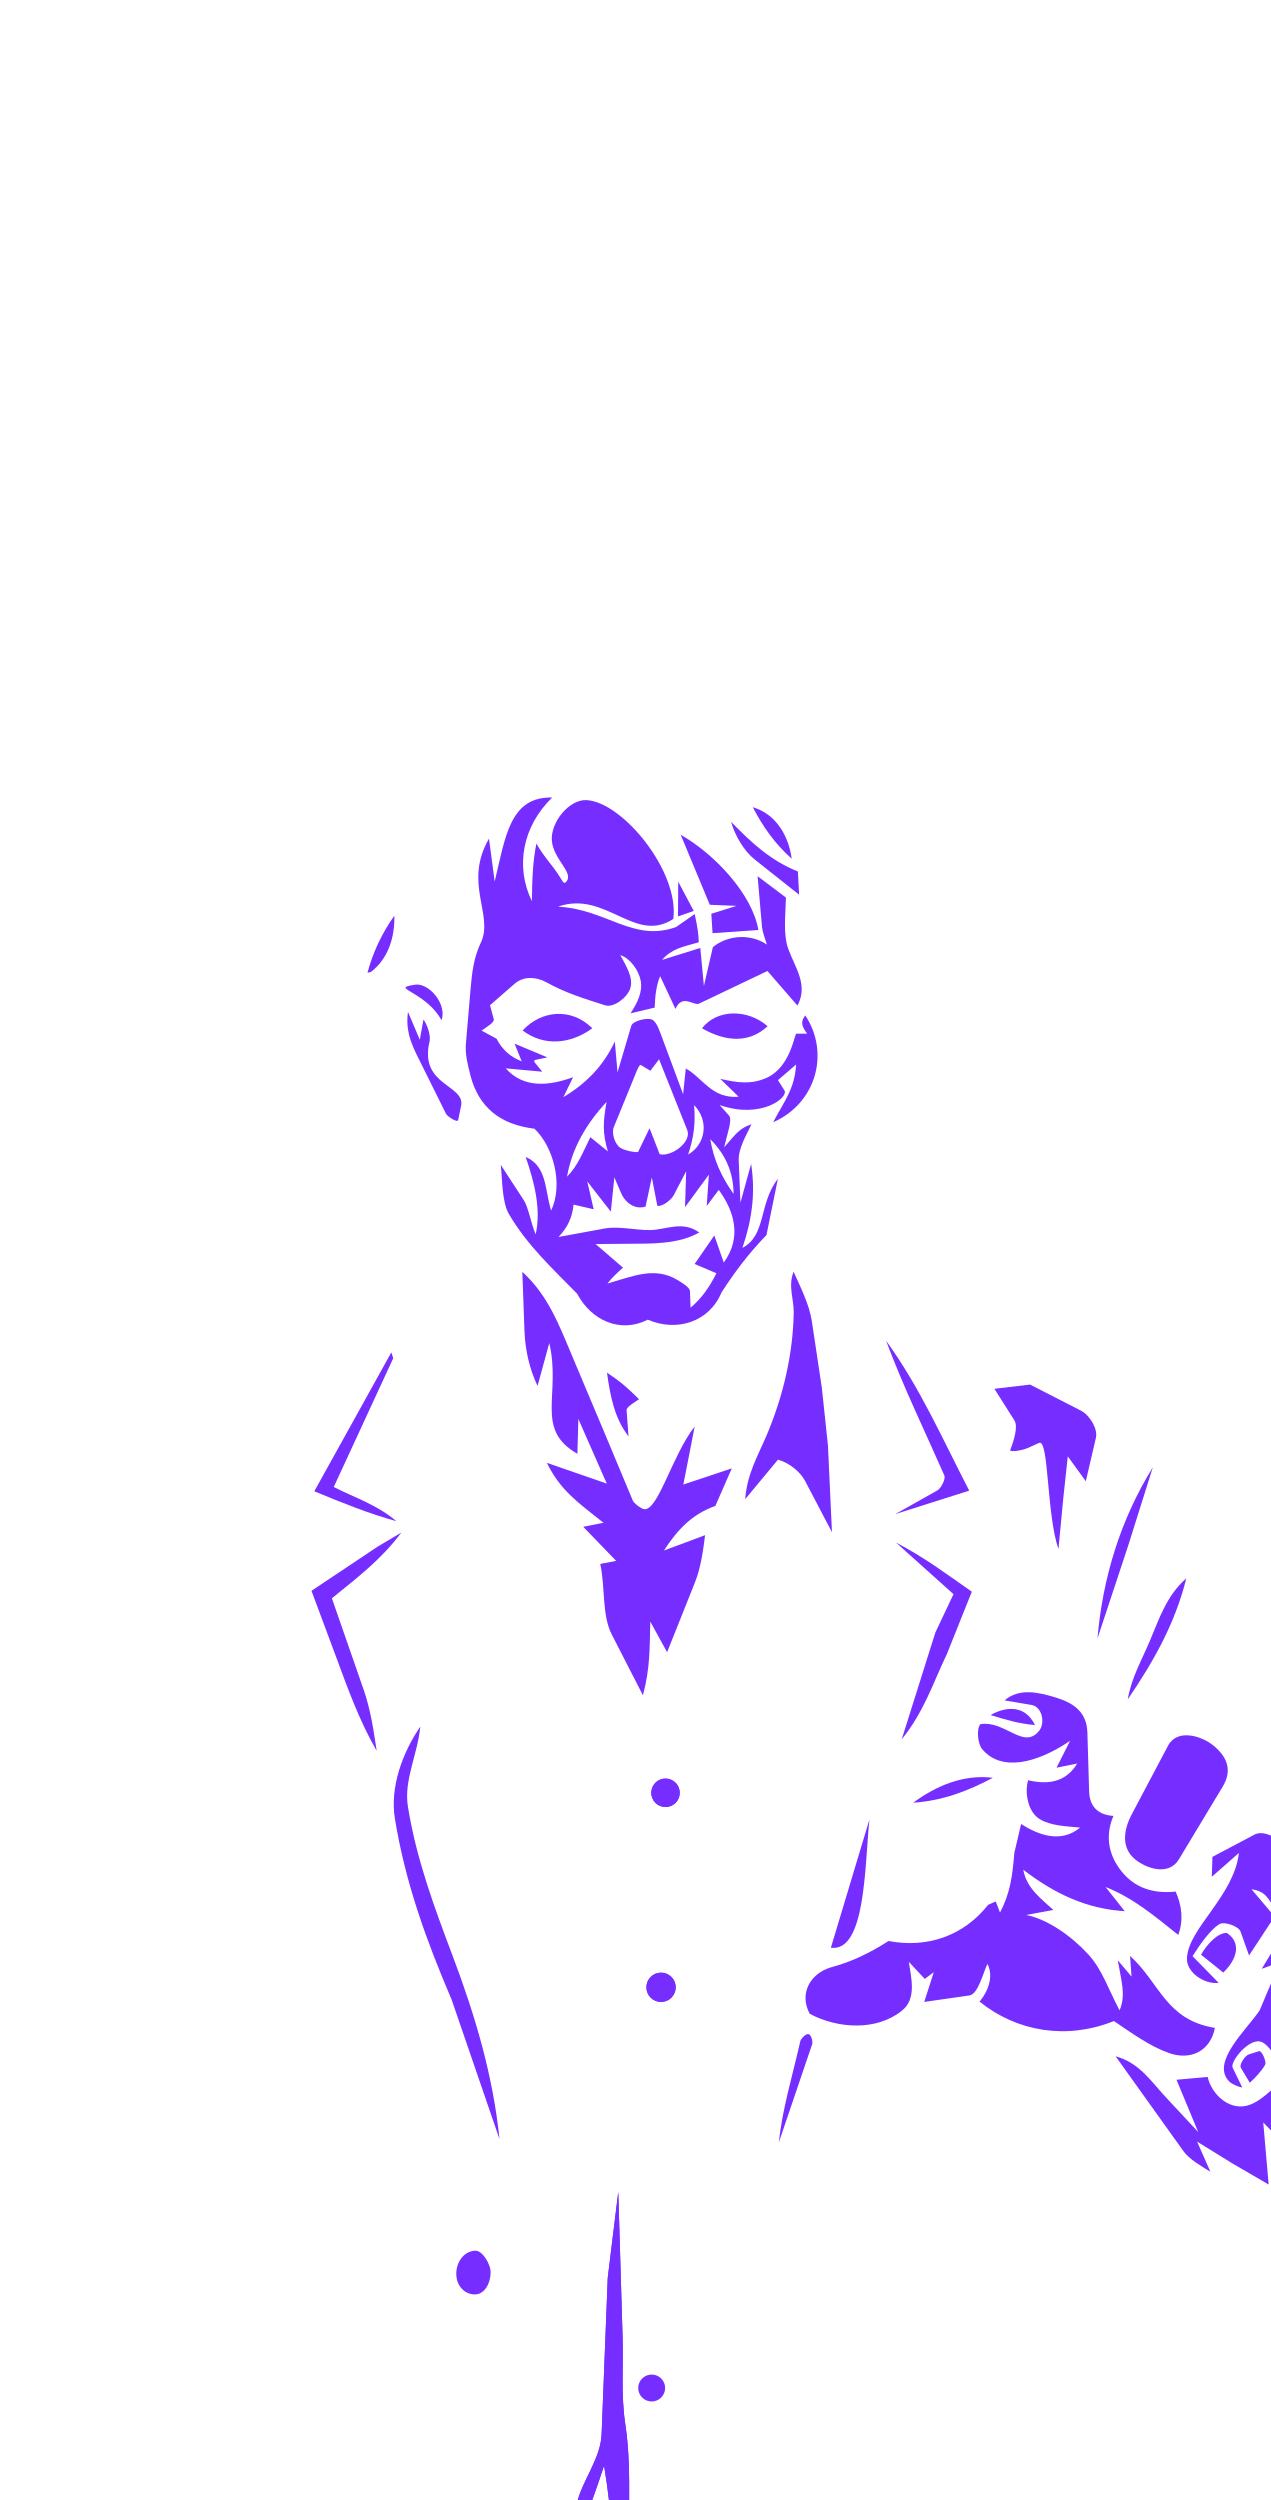
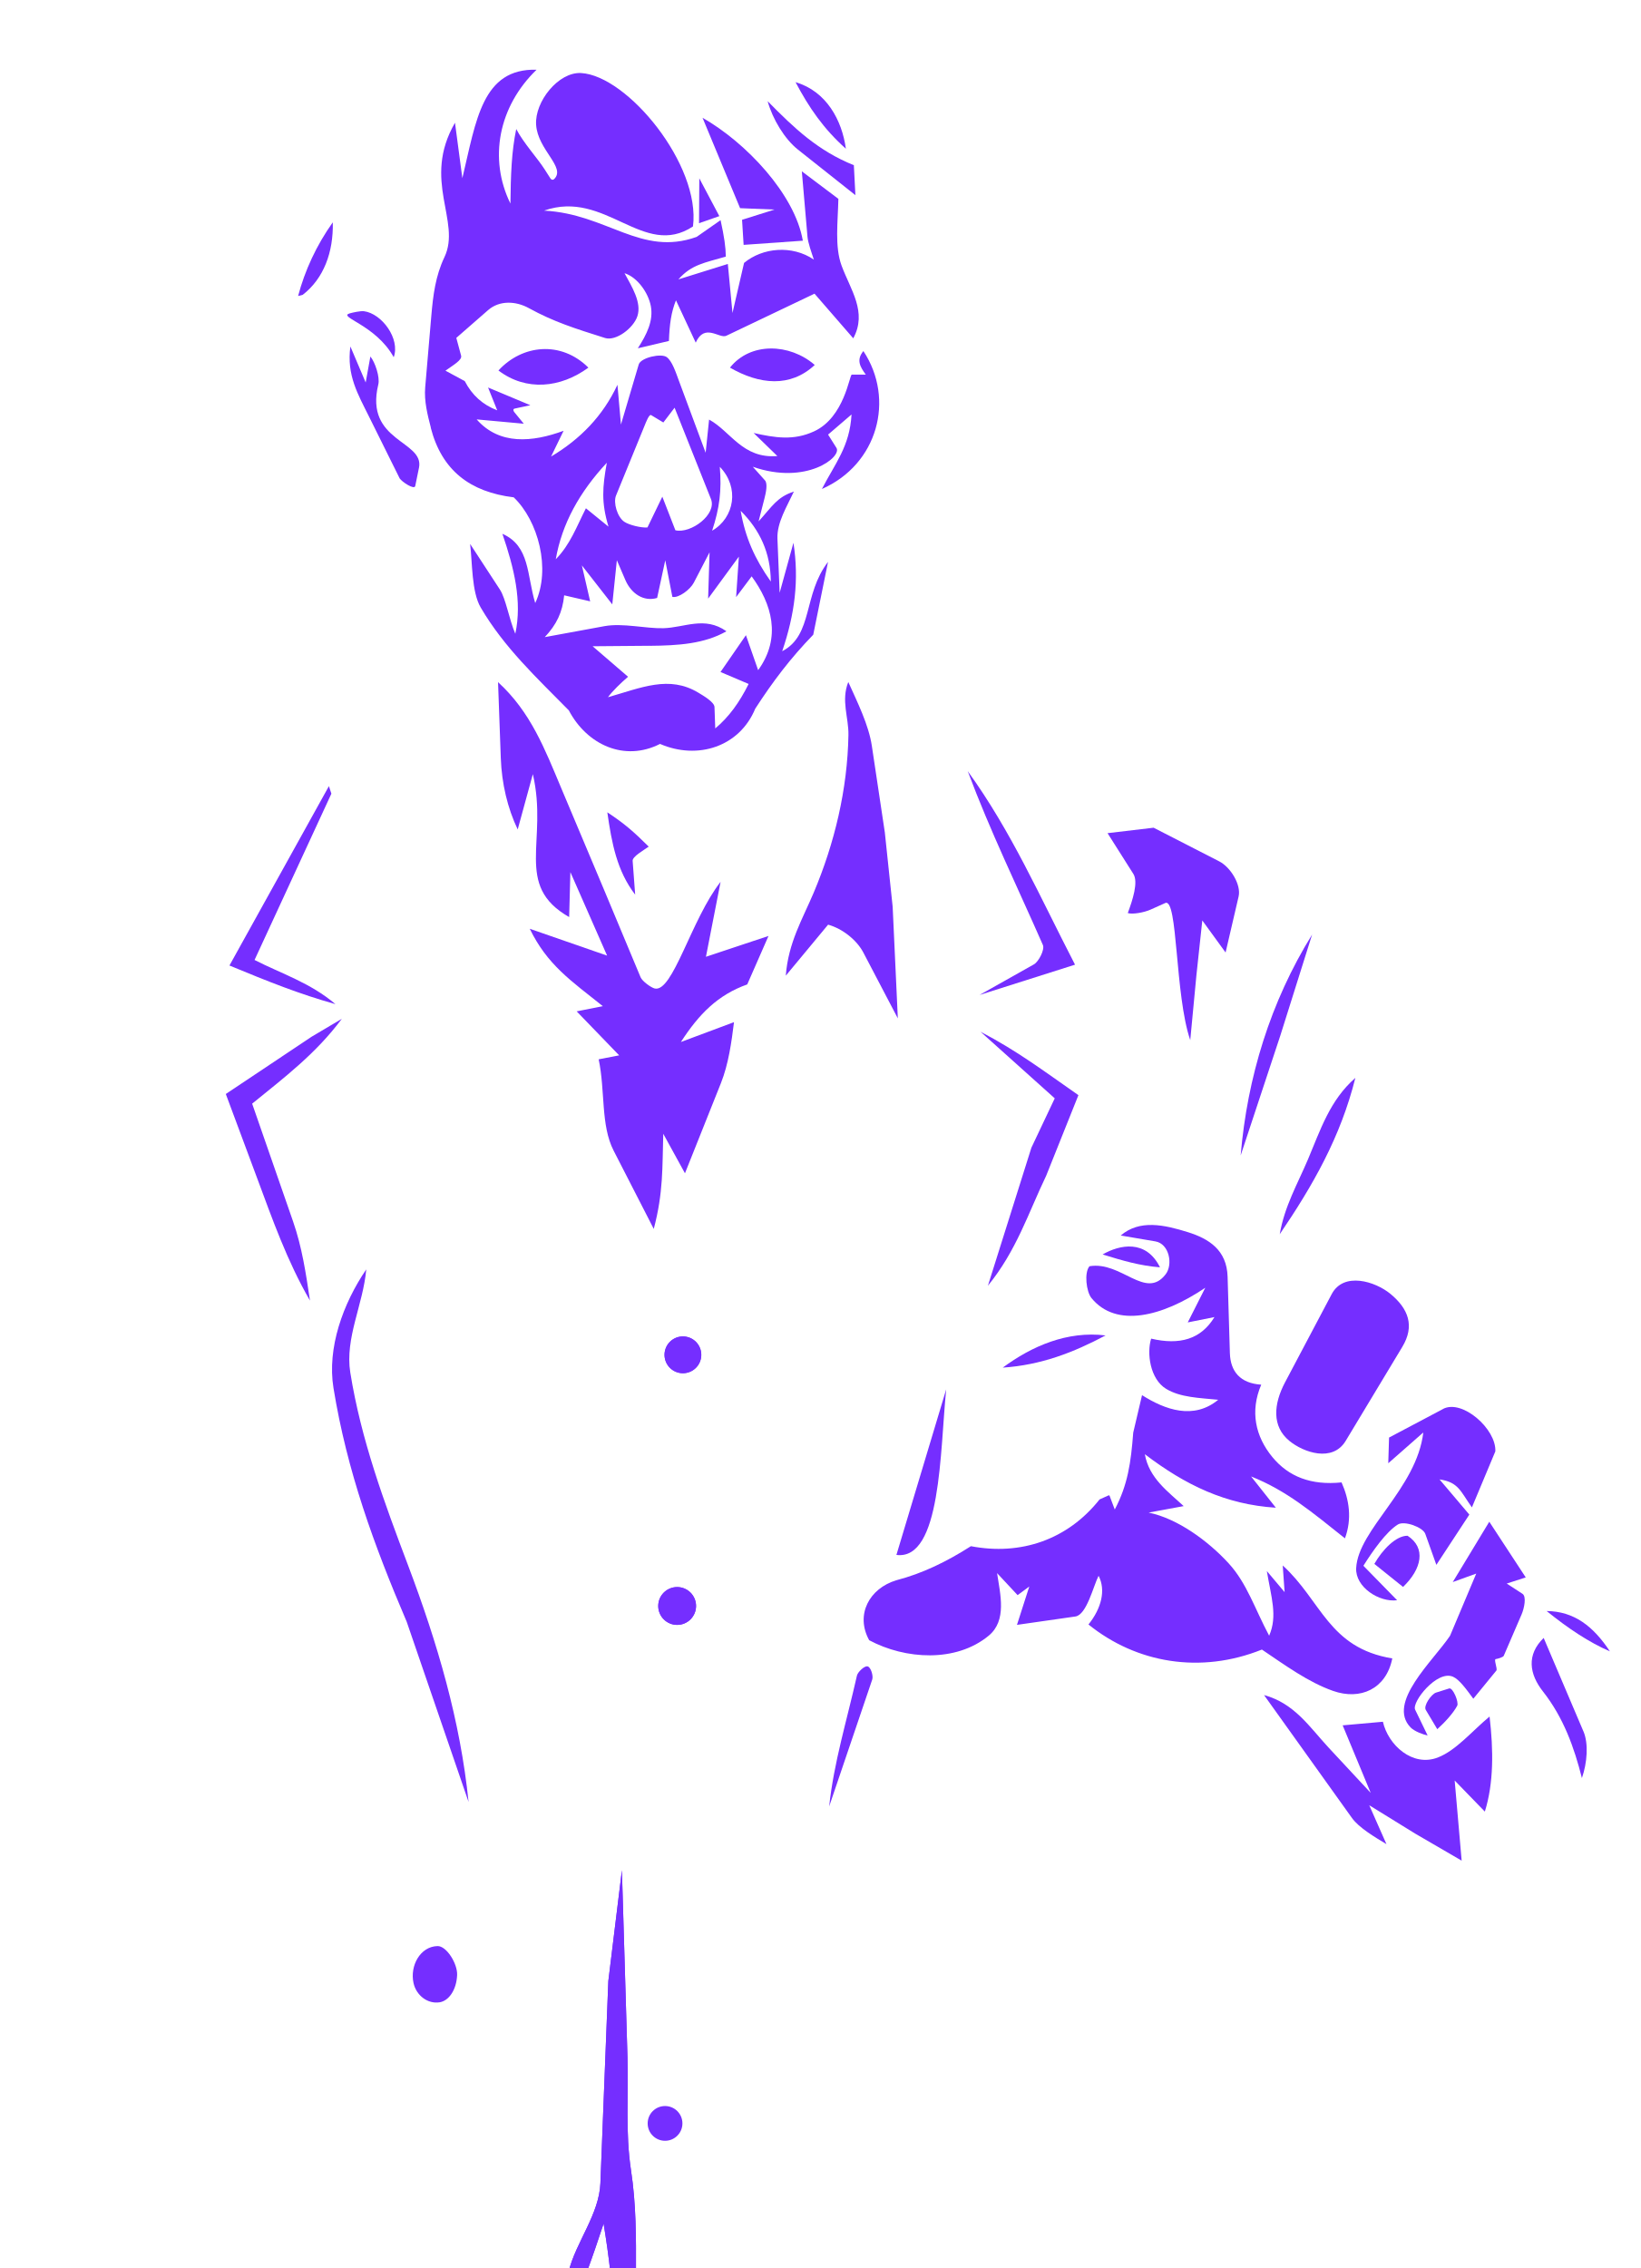
- <svg xmlns="http://www.w3.org/2000/svg" id="Layer_1" version="1.1" viewBox="0 0 683.56 1344.89">
-   <path d="M338.46,1346.33h-10.71c-.7-6.34-1.64-12.95-2.78-19.93-2.32,6.98-4.54,13.57-6.89,19.93h-.01s-7.65.01-7.65.01c2.95-12.11,12.71-23.77,13.22-36.81l3.3-84.18,5.66-46.18,2.32,77.95c.47,15.88-.93,31.29,1.46,46.99,2.17,14.21,2.14,28.17,2.08,42.22Z" fill="#752eff" />
-   <circle cx="355.61" cy="1069.08" r="7.88" fill="#752eff" />
-   <circle cx="358.02" cy="964.47" r="7.66" transform="translate(-577.12 535.65) rotate(-45)" fill="#752eff" />
-   <circle cx="350.57" cy="1284.65" r="7.24" fill="#752eff" />
-   <path d="M343.26,619.75h-.02s0,0,0,0h.02Z" fill="#752eff" />
-   <path d="M259.45,529.9l5.63-20.08,5.38-26.89c5.21,19.52,2.59,31.23-11.01,46.97Z" fill="#752eff" />
-   <path d="M302.85,610.65c-11.85-8.93-25.94-7.2-32-20.22,8.67,4.78,16.25,7.32,26.82,8.4,1.85,2.1,4.39,8.45,5.17,11.82h0Z" fill="#752eff" />
-   <path d="M321.81,513.1c-12.63-7.58-22.56-12.41-37.23-11.03,13.07-5.59,29.29-2.81,37.23,11.03Z" fill="#752eff" />
-   <path d="M312.24,682.97c-7.52-.44-13.81-6.15-11.66-14.26l11.66,14.26Z" fill="#752eff" />
-   <path d="M523.29,1045.83l15.32-15.78c-.39,6.86-6.94,15.61-15.32,15.78Z" fill="#752eff" />
-   <path d="M621.56,969.19c-6.62,3.84-10.78,10.54-13.88,17.53l22.31,15.26c5.36-9.14,8.37-14.54,8.77-22.4.39-7.5-10.56-14.24-17.2-10.39ZM627.27,995.59h0s-15.16-9.05-15.16-9.05c.53-6.65,10.06-15.44,16.97-11.57,6.93,3.89,4.37,15.22-1.81,20.62Z" fill="#752eff" />
-   <path d="M649.32,964.63l-15.11-12.05c6.69-1.2,14.33,4.52,15.11,12.05Z" fill="#752eff" />
-   <path d="M336.38,1304.11c2.17,14.21,2.14,28.17,2.08,42.22h-10.71c-.7-6.34-1.64-12.95-2.78-19.93-2.32,6.98-4.54,13.57-6.89,19.93h-.01s-7.65.01-7.65.01c2.95-12.11,12.71-23.77,13.22-36.81l3.3-84.18,5.66-46.18,2.32,77.95c.47,15.88-.93,31.29,1.46,46.99Z" fill="#752eff" />
-   <circle cx="355.61" cy="1069.08" r="7.88" fill="#752eff" />
-   <circle cx="358.02" cy="964.47" r="7.66" transform="translate(-662.91 1091.32) rotate(-76.72)" fill="#752eff" />
-   <path d="M213.25,818.35c-15.16-4.26-27.85-9.35-44.17-16.1l41.44-74.73,1.03,3.14-32.01,69.28c11.19,5.73,23.18,9.45,33.71,18.41Z" fill="#752eff" />
-   <path d="M199.59,522.84l-1.9.47c2.77-10.53,7.64-21.15,14.45-30.69.3,12.48-3.81,23.48-12.55,30.22Z" fill="#752eff" />
-   <path d="M178.54,859.81l17.07,49.13c3.7,10.66,5.32,21.45,7.02,32.91-9.56-16.54-15.59-33.75-22.23-51.59l-12.84-34.48,35.76-23.87,12.59-7.46c-10.83,14.51-23.62,24.18-37.37,35.36Z" fill="#752eff" />
-   <path d="M219.18,530.56c1.17-.34,4.52-1.09,5.96-.9,7.43.99,15.15,11.43,12.39,19.17-7.49-13.57-23.52-16.75-18.35-18.27Z" fill="#752eff" />
-   <path d="M248.04,594.91h0l-1.55,7.57c-.35,1.72-5.49-1.68-6.48-3.16l-12.66-25.52c-4.77-9.62-9.5-17.49-7.88-29.45l6.37,15,1.96-10.83c1.97,2.4,4.04,8.61,3.3,11.66-5.84,23.97,19.29,23.29,16.95,34.73Z" fill="#752eff" />
-   <path d="M263.94,1222.83c-.27,6.34-3.53,10.72-7.21,11.35h0c-5.03.84-9.83-2.84-10.96-8.03-1.57-7.23,2.83-15.21,10-15.38,3.75-.09,8.38,7.35,8.17,12.06Z" fill="#752eff" />
-   <path d="M243.51,1052.17c12.29,32.53,21.74,64.71,25.2,98.57l-25.77-75.06c-13.67-32.01-24.89-62.79-30.52-97.45-2.7-16.64,3.96-35.15,13.66-49.38-1.27,14.61-8.95,28.66-6.65,42.98,4.51,28.08,14.1,53.92,24.08,80.34Z" fill="#752eff" />
-   <path d="M318.63,553.16c-11.58,8.5-25.94,9.96-37.47,1.19,9.89-10.79,26.07-12.52,37.47-1.19Z" fill="#752eff" />
-   <path d="M337.07,758.63l1.05,14.08h-.01c-7.56-9.86-9.74-21.32-11.59-34.28,7.11,4.68,10.83,7.92,17.25,14.29-2.05,1.47-6.83,4.14-6.7,5.91Z" fill="#752eff" />
-   <polygon points="373.19 490.04 364.73 492.99 364.85 474.3 373.19 490.04" fill="#752eff" />
-   <path d="M367.61,798.61l26.07-8.68-8.86,20.2h-.01c-12.22,4.35-20.1,12.32-27.63,23.98l22.12-8.26c-1.02,8.26-2.29,17.48-5.43,25.36l-15,37.6-9.04-16.46c-.43,14.13.07,24.37-3.96,39.64l-16.72-32.61c-5.45-10.62-3.44-24.93-6.24-38.05l8.55-1.65-17.71-18.33,10.9-2.16c-13.39-10.71-23.1-17.17-30.45-32.25l32.23,11.19-15.3-34.79-.51,18.73c-23.26-13.26-8.62-31.66-15.13-59.55l-6.31,23.04c-4.22-8.82-6.66-19.12-7.04-29.63l-1.15-31.73c13.68,12.49,19.52,27.97,26.41,44.34l17.81,42.29,15.18,36.33c.68,1.62,4.27,4.25,5.83,4.65,7.57,1.91,15.24-28.82,27.49-44.41l-6.1,31.21Z" fill="#752eff" />
-   <path d="M412.94,552.05c-10.17,9.51-23.01,8.2-35.32,1.11,8.52-10.73,24.9-10.16,35.32-1.11Z" fill="#752eff" />
-   <path d="M381.84,486.73l-15.65-37.66c18.13,10.31,38.48,31.88,41.79,51.21h0s-24.67,1.74-24.67,1.74l-.65-10.45,13.52-4.26-14.34-.58Z" fill="#752eff" />
-   <path d="M404.95,434.24c12.91,3.78,19.36,15.93,20.96,27.72-9.3-8.29-15.38-17.15-20.96-27.72Z" fill="#752eff" />
-   <path d="M393.32,442.15c11.2,11.41,21.1,20.72,35.92,26.68h0s.64,12.48.64,12.48l-23.98-19.02c-5.48-4.35-10.54-12.68-12.58-20.14Z" fill="#752eff" />
-   <path d="M415.93,603.72c23.25-10.22,30.57-37.37,17.28-57.46-3.09,3.74-1.33,6.61,1.01,9.82h-5.84c-.97,0-3.02,17.75-15.67,23.61-8.62,3.99-16.34,2.68-25.23.7l9.88,9.61c-14.53,1.18-19.44-10.32-28.44-15.2l-1.43,13.82-11.07-29.79c-1.43-3.87-2.86-8.31-5.12-10.03-2.26-1.72-10.84.16-11.7,3.06l-7.4,25.02-1.46-16.57c-6.04,12.97-15.48,22.65-27.65,29.89l5.21-10.73c-13.02,4.8-26.73,6.04-36.22-4.74l19.64,1.8-3.98-4.86c-.43-.53-.57-1.29.15-1.44l6.56-1.41-17.62-7.38,3.82,9.51c-6.03-2.31-10.47-6.27-13.53-12.17l-8.04-4.35c3.47-2.47,7.01-4.46,6.52-6.26l-2-7.4,13.25-11.57c4.75-4.15,11.59-3.8,16.97-.83,10.39,5.73,19.35,8.52,31.73,12.44,4.53,1.43,11.83-4.06,13.49-9.06,1.88-5.66-2.24-12.21-5.35-17.93,5.41,1.71,9.89,8.18,10.94,13.61,1.2,6.18-1.69,11.91-5.4,17.67l12.96-3.05c.24-7.01.96-12.03,2.93-16.93l8.24,17.63c3.71-8.34,9.87-1.5,12.72-2.86l36.77-17.54,16.14,18.6c5.95-10.95-1.15-20.19-4.87-30.3-2.91-7.93-1.54-18.07-1.33-27.81l-15.23-11.47,2.36,27.29c.21,2.46,1.71,6.65,2.65,9.49-9.05-6.15-21.35-5.03-29.08,1.39l-4.82,20.86-1.94-20.43-20.6,6.43c5.46-6.18,10.84-6.89,19.76-9.49-.03-3.94-.66-8.22-2.18-15.19l-9.97,6.97c-23.23,8.35-37.24-9.58-63.57-10.94,25.56-9.02,41.34,20.26,62.04,6.59,3.29-25.59-27.26-62.81-46.62-63.91-9.41-.53-19.35,11.89-18.74,21.52.67,10.57,12.59,17.78,7.5,22.67-.46.45-1.12.35-1.51-.25l-2.48-3.88c-2.94-4.61-8.79-10.95-11.79-16.73-1.96,9.43-2.29,19.13-2.42,31.05-9.17-18.68-4.97-40.43,10.9-55.77-22.69-.59-25.15,21.03-30.93,45.19l-3.07-23.1c-13.9,24.08,2.73,41.02-4.39,55.99-3.74,7.86-4.73,15.82-5.47,24.43l-2.55,29.8c-.5,5.81,1,11.58,2.37,16.88h-.05c4.59,17.73,16.34,26.75,34.56,28.97,10.17,9.69,15.63,29.87,8.96,44.04-3.52-11.56-2.13-23.78-13.68-28.85,4.86,14.22,8.31,28.11,5.38,41.65-2.62-6.16-3.94-14.64-6.42-18.43l-12.4-18.99c.95,7.77.58,19.95,4.4,26.47,9.78,16.71,23.42,29.33,36.72,42.87,7.56,14.33,23.17,21.52,38,13.97,15.73,6.81,33.15,1.14,39.67-14.68,7.34-11.32,14.64-20.99,24.17-30.82l6.16-30.34c-10.49,13.62-6.12,30.47-19.1,37.22,5.27-15.49,7.08-29.66,4.69-45.18l-5.75,20.84-.92-22.56c-.27-6.7,4-13.45,6.85-19.62-7.06,2.33-8.97,6.12-14.7,12.43l2.45-9.59c.6-2.33,1.42-6.13.2-7.5l-5.07-5.67c22.29,7.8,37.23-4.1,34.86-7.86l-3.49-5.54,9.77-8.39c-.72,13.34-6.89,20.44-12.34,31.05ZM373.39,594.48c8.29,8.56,6.14,21.21-3.2,26.62,3.11-9.49,4.01-16.71,3.2-26.62ZM330.15,606.44l11.93-29.18c.44-1.08,1.86-4.82,2.67-4.33l5.11,3.08,4.69-6.15,15.15,38.04c2.55,6.4-8.38,14.54-14.82,13.02l-5.44-13.99-6.2,12.82c-2.59.22-7.63-1.01-9.66-2.38-2.92-1.98-4.65-7.96-3.43-10.93ZM326.31,592.79c-1.83,10.21-2.35,16.5.7,26.62l-9.41-7.65c-3.92,7.7-6.49,15.05-12.56,21.24,2.56-14.76,9.86-27.95,21.27-40.21ZM389.36,679.2l-5.09-14.57-10.59,15.34,11.72,4.98c-3.94,7.85-8.21,13.75-13.91,18.53l-.32-8.93c-.07-2.07-4.72-4.76-6.73-5.97-12.19-7.35-23.72-2.07-37.66,1.9,1.89-2.56,5.34-5.92,8.38-8.53l-14.76-12.71,23.74-.2v.02c12.06-.1,22.9-.85,32.01-6.06-9.07-6.43-17.46-1.52-26.26-1.28-7.34.2-16.95-2.25-24.57-.85l-24.86,4.57c4.94-5.26,7.39-10.39,8.08-17.42l10.83,2.51-3.45-14.97,12.67,16.24,1.9-18.41,3.53,8.22c2.45,5.7,7.63,9.18,13.25,7.51l3.39-15.7,2.96,15.25c2.62.59,7.45-3.06,8.93-5.91l6.57-12.65-.6,19.29,12.81-17.5-1.15,16.87,6.48-8.65c8.27,11.3,12.63,25.35,2.7,39.08ZM394.64,642.28c-6.71-9.46-10.68-18.45-12.56-29.46,8.05,8.02,12.45,17.55,12.56,29.46Z" fill="#752eff" />
-   <path d="M436.9,1099.72l-17.95,52.89c1.97-18.38,7.28-35.47,11.58-54.55.31-1.38,3-4.06,4.38-3.83,1.37.23,2.52,3.93,1.99,5.49Z" fill="#752eff" />
-   <path d="M418.51,785.23l-17.63,21.25c1.05-13.8,6.94-23.49,11.64-34.61,8.68-20.55,14.07-43.06,14.46-65.65.13-7.42-3.15-14.31-.06-22.09,3.75,8.34,8.49,17.82,9.81,26.59l5.41,36.06,3.27,31.01,2.15,46.48-14.36-27.41c-2.73-5.21-8.64-9.94-14.69-11.63Z" fill="#752eff" />
-   <path d="M446.97,1047.81l20.74-68.98c-2.59,25.65-2.06,71.35-20.74,68.98Z" fill="#752eff" />
-   <path d="M508,793.7c-10.55-24.05-21.93-47.32-31.32-72.43,18.23,25.18,29.94,52.05,44.71,80.63h0s-39.78,12.62-39.78,12.62l22.67-12.76c1.91-1.07,4.58-6.1,3.72-8.06Z" fill="#752eff" />
-   <path d="M482,829.83c15.35,8.02,25.95,16.08,40.8,26.43l-13.44,33.59c-7.47,15.59-12.35,31.17-24.27,45.81l18.12-57.51,9.73-20.56-30.94-27.76Z" fill="#752eff" />
-   <path d="M491.27,969.78c12.13-8.96,26.83-15.37,42.85-13.42-13.38,7.12-26.9,12.35-42.85,13.42Z" fill="#752eff" />
-   <path d="M556.79,927.99c-8.39-.67-15.4-2.74-23.91-5.36,7.04-4.06,18.07-6.43,23.91,5.36Z" fill="#752eff" />
-   <path d="M545.69,764.08l-10.75-16.97,19.2-2.27,27.33,14.02c4.74,2.43,9.21,9.75,8.08,14.62l-5.43,23.35-9.7-13.35-2.44,22.69-2.58,27.16c-6.45-18.71-5.12-59.49-10.42-57.11l-6.12,2.74c-2.69,1.21-7.53,2.08-9.49,1.44,2.02-5.44,4.47-12.93,2.32-16.32Z" fill="#752eff" />
-   <path d="M606.95,831.37l-16.55,50.02c2.77-32.57,12.41-64.02,29.77-92.03l-13.22,42.01Z" fill="#752eff" />
-   <path d="M618.49,882.91c5.16-12.19,9.06-24.54,19.7-33.85-6.19,24.79-17.8,44.96-31.51,65.14,2.01-11.71,7.4-20.87,11.81-31.29Z" fill="#752eff" />
-   <path d="M628.89,1104.46c-10.3-3.63-19.77-10.56-29.64-17.22-25.58,10.27-52.29,5.67-72.26-10.45,5.41-6.72,7.31-14.34,4.21-20.29-2.21,4.38-4.97,16.29-9.66,16.96l-24.34,3.49,5.13-15.98-4.86,3.59-8.56-9.17c1.35,8.91,4.16,19.74-3.48,26.06-13.66,11.3-34.81,9.91-49.8,1.9-5.88-10.63.06-21.61,11.32-24.99,10.97-2.87,20.88-7.7,31.06-14.19,20.76,4,40.35-2.72,53.6-19.48l3.56-1.6c.57-.26.55-.09.8.56l1.98,5.24c5.43-10.32,6.73-19.51,7.69-32.04l3.67-15.6c9.61,6.08,21.47,10.39,31.74,1.92-7.8-.78-15.79-.94-21.72-4.56-6.7-4.08-8.12-14.88-6.22-20.91,11.84,2.77,20.72.33,26.38-8.99l-11.13,2.23,7.3-14.44c-18.04,12.17-37.17,16.82-47.41,4.31-2.17-2.65-3.12-10.61-.84-13.27,13.3-2.24,23.39,14.23,31.74,3.35,3.15-4.11,1.49-12.72-4.27-13.7l-14.45-2.46c7.85-6.73,18.07-4.48,27.95-1.4,8.92,2.78,16.25,7.53,16.58,18.57l.95,31.85c.23,7.6,4.28,12.56,13.06,13.13-4.76,11.17-2.4,21.58,4.62,30.13,6.75,8.22,16.17,11.88,28.85,10.59,3.21,7.22,4.42,15.17,1.41,23.3-13.65-10.86-24.3-19.9-39.1-25.78l10.31,13.02c-20.83-1.31-37.68-9.41-54.58-22.29,1.76,10.07,9.82,15.68,16.18,21.62l-14.6,2.7c12.06,2.48,24.82,11.83,33.38,21.19,7.57,8.28,10.79,18.74,16.83,30.1,3.6-8.21.84-16.07-.96-26.93l7.4,8.78-.78-11.11c16.19,14.73,19.06,34.34,45.65,38.73-2.57,12.82-13.38,17.52-24.69,13.53Z" fill="#752eff" />
-   <path d="M652.8,939.05c7.59,6.26,10.16,13.43,4.97,22.05l-23.6,39.18c-5.48,9.09-17.6,4.83-23.46.03-7.39-6.04-6.61-15.36-1.81-24.42l19.43-36.73c5-9.45,18.16-5.31,24.47-.11Z" fill="#752eff" />
-   <path d="M659.94,1039.82c7.78,5.04,5.96,13.81-1.88,21.33l-11.96-9.6c3.31-5.85,8.99-11.77,13.84-11.73Z" fill="#752eff" />
-   <path d="M672.32,1120.41l-4.79-8.03c-1.05-1.75,2.34-6.6,4.27-7.21l5.48-1.73c1.53-.48,4.13,5.74,3.34,7.22-1.68,3.13-5.1,6.86-8.3,9.75Z" fill="#752eff" />
-   <path d="M692.14,1154.76v-.02l.02.02h-.02Z" fill="#752eff" />
-   <path d="M692.14,1154.74l-12.57-12.95,2.91,33.39-19.42-11.3-19.08-11.78,7.16,16.2c-4.71-2.84-11.46-6.83-14.35-10.87l-36.65-51.24c12.78,3.5,18.95,13.35,26.96,21.96l17.49,18.8-11.69-28.14,16.77-1.5c2.21,9.78,12.4,18.95,22.87,14.9,7.67-2.97,14.22-10.98,21.57-17.07,1.64,14.02,1.75,27.71-1.97,39.6Z" fill="#752eff" />
-   <path d="M674.71,987.02l-.02-.02c8.03-4.25,22.31,8.42,21.82,17.68l-9.76,23.33c-4.74-6.63-5.52-10.51-13.49-11.66l12.42,14.66-13.74,20.94-4.61-12.91c-.99-2.78-8.74-5.61-11.46-3.89-4.93,3.12-10.44,11.01-14.33,17.18l14.05,14.36c-7.46.96-17.47-5.45-17.06-13.4.83-16.08,25.21-33.15,27.97-56.5l-14.6,12.83.33-10.71,22.48-11.89Z" fill="#752eff" />
-   <path d="M693.99,1033.98l15.18,23.18v.02s-7.91,2.56-7.91,2.56l6.56,4.27c1.76,1.15.71,6.1-.36,8.57l-7.44,17.25c-.27.63-2.65,1.29-3.34,1.37-.92.1.83,4.09.25,4.8l-9.59,11.72c-3.11-4.21-5.84-8-8.46-9.16-6.63-2.94-17.31,10.57-15.78,13.73l5.2,10.73c-1.8-.33-5.54-1.71-7.11-3.35-9.96-10.32,9.35-27.63,16.45-38.18l10.92-25.91-9.79,3.54,15.22-25.14Z" fill="#752eff" />
-   <path d="M744.24,1087.99c-8.57-3.71-17.34-9.51-26.36-16.81,11.37.13,19.4,6.24,26.36,16.81Z" fill="#752eff" />
-   <path d="M733.22,1121.31c2.18,5.12,1.57,13.11-.64,19.47-3.19-12.7-7.66-25.2-16.21-36.06-5.72-7.27-6.95-15.29.28-22.33h0s16.56,38.92,16.56,38.92Z" fill="#752eff" />
+ <svg xmlns="http://www.w3.org/2000/svg" id="Layer_1" version="1.1" viewBox="0 0 683.56 944.89">
+   <path d="M264.98,946.33h-10.71c-.7-6.34-1.64-12.95-2.78-19.93-2.32,6.98-4.54,13.57-6.89,19.93h-7.66c2.95-12.1,12.71-23.76,13.22-36.8l3.3-84.18,5.66-46.18,2.32,77.95c.47,15.88-.93,31.29,1.46,46.99,2.17,14.21,2.14,28.17,2.08,42.22h0Z" fill="#752eff" />
+   <circle cx="282.13" cy="669.08" r="7.88" fill="#752eff" />
+   <circle cx="284.54" cy="564.47" r="7.66" transform="translate(-315.8 366.53) rotate(-45)" fill="#752eff" />
+   <circle cx="277.09" cy="884.65" r="7.24" fill="#752eff" />
+   <path d="M269.78,219.75h-.02.02Z" fill="#752eff" />
+   <path d="M185.97,129.9l5.63-20.08,5.38-26.89c5.21,19.52,2.59,31.23-11.01,46.97Z" fill="#752eff" />
+   <path d="M229.37,210.65c-11.85-8.93-25.94-7.2-32-20.22,8.67,4.78,16.25,7.32,26.82,8.4,1.85,2.1,4.39,8.45,5.17,11.82h0Z" fill="#752eff" />
+   <path d="M248.33,113.1c-12.63-7.58-22.56-12.41-37.23-11.03,13.07-5.59,29.29-2.81,37.23,11.03Z" fill="#752eff" />
+   <path d="M238.76,282.97c-7.52-.44-13.81-6.15-11.66-14.26l11.66,14.26Z" fill="#752eff" />
+   <path d="M449.81,645.83l15.32-15.78c-.39,6.86-6.94,15.61-15.32,15.78Z" fill="#752eff" />
+   <path d="M548.08,569.19c-6.62,3.84-10.78,10.54-13.88,17.53l22.31,15.26c5.36-9.14,8.37-14.54,8.77-22.4.39-7.5-10.56-14.24-17.2-10.39ZM553.79,595.59h0l-15.16-9.05c.53-6.65,10.06-15.44,16.97-11.57,6.93,3.89,4.37,15.22-1.81,20.62Z" fill="#752eff" />
+   <path d="M575.84,564.63l-15.11-12.05c6.69-1.2,14.33,4.52,15.11,12.05Z" fill="#752eff" />
+   <path d="M262.9,904.11c2.17,14.21,2.14,28.17,2.08,42.22h-10.71c-.7-6.34-1.64-12.95-2.78-19.93-2.32,6.98-4.54,13.57-6.89,19.93h-7.66c2.95-12.1,12.71-23.76,13.22-36.8l3.3-84.18,5.66-46.18,2.32,77.95c.47,15.88-.93,31.29,1.46,46.99h0Z" fill="#752eff" />
+   <circle cx="282.13" cy="669.08" r="7.88" fill="#752eff" />
+   <circle cx="284.53" cy="564.42" r="7.66" transform="translate(-330.16 711.69) rotate(-76.72)" fill="#752eff" />
+   <path d="M139.77,418.35c-15.16-4.26-27.85-9.35-44.17-16.1l41.44-74.73,1.03,3.14-32.01,69.28c11.19,5.73,23.18,9.45,33.71,18.41h0Z" fill="#752eff" />
+   <path d="M126.11,122.84l-1.9.47c2.77-10.53,7.64-21.15,14.45-30.69.3,12.48-3.81,23.48-12.55,30.22h0Z" fill="#752eff" />
+   <path d="M105.06,459.81l17.07,49.13c3.7,10.66,5.32,21.45,7.02,32.91-9.56-16.54-15.59-33.75-22.23-51.59l-12.84-34.48,35.76-23.87,12.59-7.46c-10.83,14.51-23.62,24.18-37.37,35.36h0Z" fill="#752eff" />
+   <path d="M145.7,130.56c1.17-.34,4.52-1.09,5.96-.9,7.43.99,15.15,11.43,12.39,19.17-7.49-13.57-23.52-16.75-18.35-18.27h0Z" fill="#752eff" />
+   <path d="M174.56,194.91h0l-1.55,7.57c-.35,1.72-5.49-1.68-6.48-3.16l-12.66-25.52c-4.77-9.62-9.5-17.49-7.88-29.45l6.37,15,1.96-10.83c1.97,2.4,4.04,8.61,3.3,11.66-5.84,23.97,19.29,23.29,16.95,34.73h0Z" fill="#752eff" />
+   <path d="M190.46,822.83c-.27,6.34-3.53,10.72-7.21,11.35h0c-5.03.84-9.83-2.84-10.96-8.03-1.57-7.23,2.83-15.21,10-15.38,3.75-.09,8.38,7.35,8.17,12.06Z" fill="#752eff" />
+   <path d="M170.03,652.17c12.29,32.53,21.74,64.71,25.2,98.57l-25.77-75.06c-13.67-32.01-24.89-62.79-30.52-97.45-2.7-16.64,3.96-35.15,13.66-49.38-1.27,14.61-8.95,28.66-6.65,42.98,4.51,28.08,14.1,53.92,24.08,80.34h0Z" fill="#752eff" />
+   <path d="M245.15,153.16c-11.58,8.5-25.94,9.96-37.47,1.19,9.89-10.79,26.07-12.52,37.47-1.19Z" fill="#752eff" />
+   <path d="M263.59,358.63l1.05,14.08h-.01c-7.56-9.86-9.74-21.32-11.59-34.28,7.11,4.68,10.83,7.92,17.25,14.29-2.05,1.47-6.83,4.14-6.7,5.91h0Z" fill="#752eff" />
+   <polygon points="299.71 90.04 291.25 92.99 291.37 74.3 299.71 90.04" fill="#752eff" />
+   <path d="M294.13,398.61l26.07-8.68-8.86,20.2h-.01c-12.22,4.35-20.1,12.32-27.63,23.98l22.12-8.26c-1.02,8.26-2.29,17.48-5.43,25.36l-15,37.6-9.04-16.46c-.43,14.13.07,24.37-3.96,39.64l-16.72-32.61c-5.45-10.62-3.44-24.93-6.24-38.05l8.55-1.65-17.71-18.33,10.9-2.16c-13.39-10.71-23.1-17.17-30.45-32.25l32.23,11.19-15.3-34.79-.51,18.73c-23.26-13.26-8.62-31.66-15.13-59.55l-6.31,23.04c-4.22-8.82-6.66-19.12-7.04-29.63l-1.15-31.73c13.68,12.49,19.52,27.97,26.41,44.34l17.81,42.29,15.18,36.33c.68,1.62,4.27,4.25,5.83,4.65,7.57,1.91,15.24-28.82,27.49-44.41l-6.1,31.21h0Z" fill="#752eff" />
+   <path d="M339.46,152.05c-10.17,9.51-23.01,8.2-35.32,1.11,8.52-10.73,24.9-10.16,35.32-1.11Z" fill="#752eff" />
+   <path d="M308.36,86.73l-15.65-37.66c18.13,10.31,38.48,31.88,41.79,51.21h0l-24.67,1.74-.65-10.45,13.52-4.26-14.34-.58h0Z" fill="#752eff" />
+   <path d="M331.47,34.24c12.91,3.78,19.36,15.93,20.96,27.72-9.3-8.29-15.38-17.15-20.96-27.72Z" fill="#752eff" />
+   <path d="M319.84,42.15c11.2,11.41,21.1,20.72,35.92,26.68h0l.64,12.48-23.98-19.02c-5.48-4.35-10.54-12.68-12.58-20.14h0Z" fill="#752eff" />
+   <path d="M342.45,203.72c23.25-10.22,30.57-37.37,17.28-57.46-3.09,3.74-1.33,6.61,1.01,9.82h-5.84c-.97,0-3.02,17.75-15.67,23.61-8.62,3.99-16.34,2.68-25.23.7l9.88,9.61c-14.53,1.18-19.44-10.32-28.44-15.2l-1.43,13.82-11.07-29.79c-1.43-3.87-2.86-8.31-5.12-10.03-2.26-1.72-10.84.16-11.7,3.06l-7.4,25.02-1.46-16.57c-6.04,12.97-15.48,22.65-27.65,29.89l5.21-10.73c-13.02,4.8-26.73,6.04-36.22-4.74l19.64,1.8-3.98-4.86c-.43-.53-.57-1.29.15-1.44l6.56-1.41-17.62-7.38,3.82,9.51c-6.03-2.31-10.47-6.27-13.53-12.17l-8.04-4.35c3.47-2.47,7.01-4.46,6.52-6.26l-2-7.4,13.25-11.57c4.75-4.15,11.59-3.8,16.97-.83,10.39,5.73,19.35,8.52,31.73,12.44,4.53,1.43,11.83-4.06,13.49-9.06,1.88-5.66-2.24-12.21-5.35-17.93,5.41,1.71,9.89,8.18,10.94,13.61,1.2,6.18-1.69,11.91-5.4,17.67l12.96-3.05c.24-7.01.96-12.03,2.93-16.93l8.24,17.63c3.71-8.34,9.87-1.5,12.72-2.86l36.77-17.54,16.14,18.6c5.95-10.95-1.15-20.19-4.87-30.3-2.91-7.93-1.54-18.07-1.33-27.81l-15.23-11.47,2.36,27.29c.21,2.46,1.71,6.65,2.65,9.49-9.05-6.15-21.35-5.03-29.08,1.39l-4.82,20.86-1.94-20.43-20.6,6.43c5.46-6.18,10.84-6.89,19.76-9.49-.03-3.94-.66-8.22-2.18-15.19l-9.97,6.97c-23.23,8.35-37.24-9.58-63.57-10.94,25.56-9.02,41.34,20.26,62.04,6.59,3.29-25.59-27.26-62.81-46.62-63.91-9.41-.53-19.35,11.89-18.74,21.52.67,10.57,12.59,17.78,7.5,22.67-.46.45-1.12.35-1.51-.25l-2.48-3.88c-2.94-4.61-8.79-10.95-11.79-16.73-1.96,9.43-2.29,19.13-2.42,31.05-9.17-18.68-4.97-40.43,10.9-55.77-22.69-.59-25.15,21.03-30.93,45.19l-3.07-23.1c-13.9,24.08,2.73,41.02-4.39,55.99-3.74,7.86-4.73,15.82-5.47,24.43l-2.55,29.8c-.5,5.81,1,11.58,2.37,16.88h-.05c4.59,17.73,16.34,26.75,34.56,28.97,10.17,9.69,15.63,29.87,8.96,44.04-3.52-11.56-2.13-23.78-13.68-28.85,4.86,14.22,8.31,28.11,5.38,41.65-2.62-6.16-3.94-14.64-6.42-18.43l-12.4-18.99c.95,7.77.58,19.95,4.4,26.47,9.78,16.71,23.42,29.33,36.72,42.87,7.56,14.33,23.17,21.52,38,13.97,15.73,6.81,33.15,1.14,39.67-14.68,7.34-11.32,14.64-20.99,24.17-30.82l6.16-30.34c-10.49,13.62-6.12,30.47-19.1,37.22,5.27-15.49,7.08-29.66,4.69-45.18l-5.75,20.84-.92-22.56c-.27-6.7,4-13.45,6.85-19.62-7.06,2.33-8.97,6.12-14.7,12.43l2.45-9.59c.6-2.33,1.42-6.13.2-7.5l-5.07-5.67c22.29,7.8,37.23-4.1,34.86-7.86l-3.49-5.54,9.77-8.39c-.72,13.34-6.89,20.44-12.34,31.05h0ZM299.91,194.48c8.29,8.56,6.14,21.21-3.2,26.62,3.11-9.49,4.01-16.71,3.2-26.62ZM256.67,206.44l11.93-29.18c.44-1.08,1.86-4.82,2.67-4.33l5.11,3.08,4.69-6.15,15.15,38.04c2.55,6.4-8.38,14.54-14.82,13.02l-5.44-13.99-6.2,12.82c-2.59.22-7.63-1.01-9.66-2.38-2.92-1.98-4.65-7.96-3.43-10.93h0ZM252.83,192.79c-1.83,10.21-2.35,16.5.7,26.62l-9.41-7.65c-3.92,7.7-6.49,15.05-12.56,21.24,2.56-14.76,9.86-27.95,21.27-40.21h0ZM315.88,279.2l-5.09-14.57-10.59,15.34,11.72,4.98c-3.94,7.85-8.21,13.75-13.91,18.53l-.32-8.93c-.07-2.07-4.72-4.76-6.73-5.97-12.19-7.35-23.72-2.07-37.66,1.9,1.89-2.56,5.34-5.92,8.38-8.53l-14.76-12.71,23.74-.2v.02c12.06-.1,22.9-.85,32.01-6.06-9.07-6.43-17.46-1.52-26.26-1.28-7.34.2-16.95-2.25-24.57-.85l-24.86,4.57c4.94-5.26,7.39-10.39,8.08-17.42l10.83,2.51-3.45-14.97,12.67,16.24,1.9-18.41,3.53,8.22c2.45,5.7,7.63,9.18,13.25,7.51l3.39-15.7,2.96,15.25c2.62.59,7.45-3.06,8.93-5.91l6.57-12.65-.6,19.29,12.81-17.5-1.15,16.87,6.48-8.65c8.27,11.3,12.63,25.35,2.7,39.08h0ZM321.16,242.28c-6.71-9.46-10.68-18.45-12.56-29.46,8.05,8.02,12.45,17.55,12.56,29.46Z" fill="#752eff" />
+   <path d="M363.42,699.72l-17.95,52.89c1.97-18.38,7.28-35.47,11.58-54.55.31-1.38,3-4.06,4.38-3.83,1.37.23,2.52,3.93,1.99,5.49h0Z" fill="#752eff" />
+   <path d="M345.03,385.23l-17.63,21.25c1.05-13.8,6.94-23.49,11.64-34.61,8.68-20.55,14.07-43.06,14.46-65.65.13-7.42-3.15-14.31-.06-22.09,3.75,8.34,8.49,17.82,9.81,26.59l5.41,36.06,3.27,31.01,2.15,46.48-14.36-27.41c-2.73-5.21-8.64-9.94-14.69-11.63Z" fill="#752eff" />
+   <path d="M373.49,647.81l20.74-68.98c-2.59,25.65-2.06,71.35-20.74,68.98Z" fill="#752eff" />
+   <path d="M434.52,393.7c-10.55-24.05-21.93-47.32-31.32-72.43,18.23,25.18,29.94,52.05,44.71,80.63h0l-39.78,12.62,22.67-12.76c1.91-1.07,4.58-6.1,3.72-8.06h0Z" fill="#752eff" />
+   <path d="M408.52,429.83c15.35,8.02,25.95,16.08,40.8,26.43l-13.44,33.59c-7.47,15.59-12.35,31.17-24.27,45.81l18.12-57.51,9.73-20.56-30.94-27.76Z" fill="#752eff" />
+   <path d="M417.79,569.78c12.13-8.96,26.83-15.37,42.85-13.42-13.38,7.12-26.9,12.35-42.85,13.42Z" fill="#752eff" />
+   <path d="M483.31,527.99c-8.39-.67-15.4-2.74-23.91-5.36,7.04-4.06,18.07-6.43,23.91,5.36Z" fill="#752eff" />
+   <path d="M472.21,364.08l-10.75-16.97,19.2-2.27,27.33,14.02c4.74,2.43,9.21,9.75,8.08,14.62l-5.43,23.35-9.7-13.35-2.44,22.69-2.58,27.16c-6.45-18.71-5.12-59.49-10.42-57.11l-6.12,2.74c-2.69,1.21-7.53,2.08-9.49,1.44,2.02-5.44,4.47-12.93,2.32-16.32h0Z" fill="#752eff" />
+   <path d="M533.47,431.37l-16.55,50.02c2.77-32.57,12.41-64.02,29.77-92.03l-13.22,42.01h0Z" fill="#752eff" />
+   <path d="M545.01,482.91c5.16-12.19,9.06-24.54,19.7-33.85-6.19,24.79-17.8,44.96-31.51,65.14,2.01-11.71,7.4-20.87,11.81-31.29h0Z" fill="#752eff" />
+   <path d="M555.41,704.46c-10.3-3.63-19.77-10.56-29.64-17.22-25.58,10.27-52.29,5.67-72.26-10.45,5.41-6.72,7.31-14.34,4.21-20.29-2.21,4.38-4.97,16.29-9.66,16.96l-24.34,3.49,5.13-15.98-4.86,3.59-8.56-9.17c1.35,8.91,4.16,19.74-3.48,26.06-13.66,11.3-34.81,9.91-49.8,1.9-5.88-10.63.06-21.61,11.32-24.99,10.97-2.87,20.88-7.7,31.06-14.19,20.76,4,40.35-2.72,53.6-19.48l3.56-1.6c.57-.26.55-.09.8.56l1.98,5.24c5.43-10.32,6.73-19.51,7.69-32.04l3.67-15.6c9.61,6.08,21.47,10.39,31.74,1.92-7.8-.78-15.79-.94-21.72-4.56-6.7-4.08-8.12-14.88-6.22-20.91,11.84,2.77,20.72.33,26.38-8.99l-11.13,2.23,7.3-14.44c-18.04,12.17-37.17,16.82-47.41,4.31-2.17-2.65-3.12-10.61-.84-13.27,13.3-2.24,23.39,14.23,31.74,3.35,3.15-4.11,1.49-12.72-4.27-13.7l-14.45-2.46c7.85-6.73,18.07-4.48,27.95-1.4,8.92,2.78,16.25,7.53,16.58,18.57l.95,31.85c.23,7.6,4.28,12.56,13.06,13.13-4.76,11.17-2.4,21.58,4.62,30.13,6.75,8.22,16.17,11.88,28.85,10.59,3.21,7.22,4.42,15.17,1.41,23.3-13.65-10.86-24.3-19.9-39.1-25.78l10.31,13.02c-20.83-1.31-37.68-9.41-54.58-22.29,1.76,10.07,9.82,15.68,16.18,21.62l-14.6,2.7c12.06,2.48,24.82,11.83,33.38,21.19,7.57,8.28,10.79,18.74,16.83,30.1,3.6-8.21.84-16.07-.96-26.93l7.4,8.78-.78-11.11c16.19,14.73,19.06,34.34,45.65,38.73-2.57,12.82-13.38,17.52-24.69,13.53h0Z" fill="#752eff" />
+   <path d="M579.32,539.05c7.59,6.26,10.16,13.43,4.97,22.05l-23.6,39.18c-5.48,9.09-17.6,4.83-23.46.03-7.39-6.04-6.61-15.36-1.81-24.42l19.43-36.73c5-9.45,18.16-5.31,24.47-.11h0Z" fill="#752eff" />
+   <path d="M586.46,639.82c7.78,5.04,5.96,13.81-1.88,21.33l-11.96-9.6c3.31-5.85,8.99-11.77,13.84-11.73Z" fill="#752eff" />
+   <path d="M598.84,720.41l-4.79-8.03c-1.05-1.75,2.34-6.6,4.27-7.21l5.48-1.73c1.53-.48,4.13,5.74,3.34,7.22-1.68,3.13-5.1,6.86-8.3,9.75h0Z" fill="#752eff" />
+   <path d="M618.66,754.76v-.02l.02.02h-.02Z" fill="#752eff" />
+   <path d="M618.66,754.74l-12.57-12.95,2.91,33.39-19.42-11.3-19.08-11.78,7.16,16.2c-4.71-2.84-11.46-6.83-14.35-10.87l-36.65-51.24c12.78,3.5,18.95,13.35,26.96,21.96l17.49,18.8-11.69-28.14,16.77-1.5c2.21,9.78,12.4,18.95,22.87,14.9,7.67-2.97,14.22-10.98,21.57-17.07,1.64,14.02,1.75,27.71-1.97,39.6Z" fill="#752eff" />
+   <path d="M601.23,587.02l-.02-.02c8.03-4.25,22.31,8.42,21.82,17.68l-9.76,23.33c-4.74-6.63-5.52-10.51-13.49-11.66l12.42,14.66-13.74,20.94-4.61-12.91c-.99-2.78-8.74-5.61-11.46-3.89-4.93,3.12-10.44,11.01-14.33,17.18l14.05,14.36c-7.46.96-17.47-5.45-17.06-13.4.83-16.08,25.21-33.15,27.97-56.5l-14.6,12.83.33-10.71,22.48-11.89h0Z" fill="#752eff" />
+   <path d="M620.51,633.98l15.18,23.18v.02l-7.91,2.56,6.56,4.27c1.76,1.15.71,6.1-.36,8.57l-7.44,17.25c-.27.63-2.65,1.29-3.34,1.37-.92.1.83,4.09.25,4.8l-9.59,11.72c-3.11-4.21-5.84-8-8.46-9.16-6.63-2.94-17.31,10.57-15.78,13.73l5.2,10.73c-1.8-.33-5.54-1.71-7.11-3.35-9.96-10.32,9.35-27.63,16.45-38.18l10.92-25.91-9.79,3.54,15.22-25.14h0Z" fill="#752eff" />
+   <path d="M670.76,687.99c-8.57-3.71-17.34-9.51-26.36-16.81,11.37.13,19.4,6.24,26.36,16.81Z" fill="#752eff" />
+   <path d="M659.74,721.31c2.18,5.12,1.57,13.11-.64,19.47-3.19-12.7-7.66-25.2-16.21-36.06-5.72-7.27-6.95-15.29.28-22.33h0l16.56,38.92h.01Z" fill="#752eff" />
</svg>
